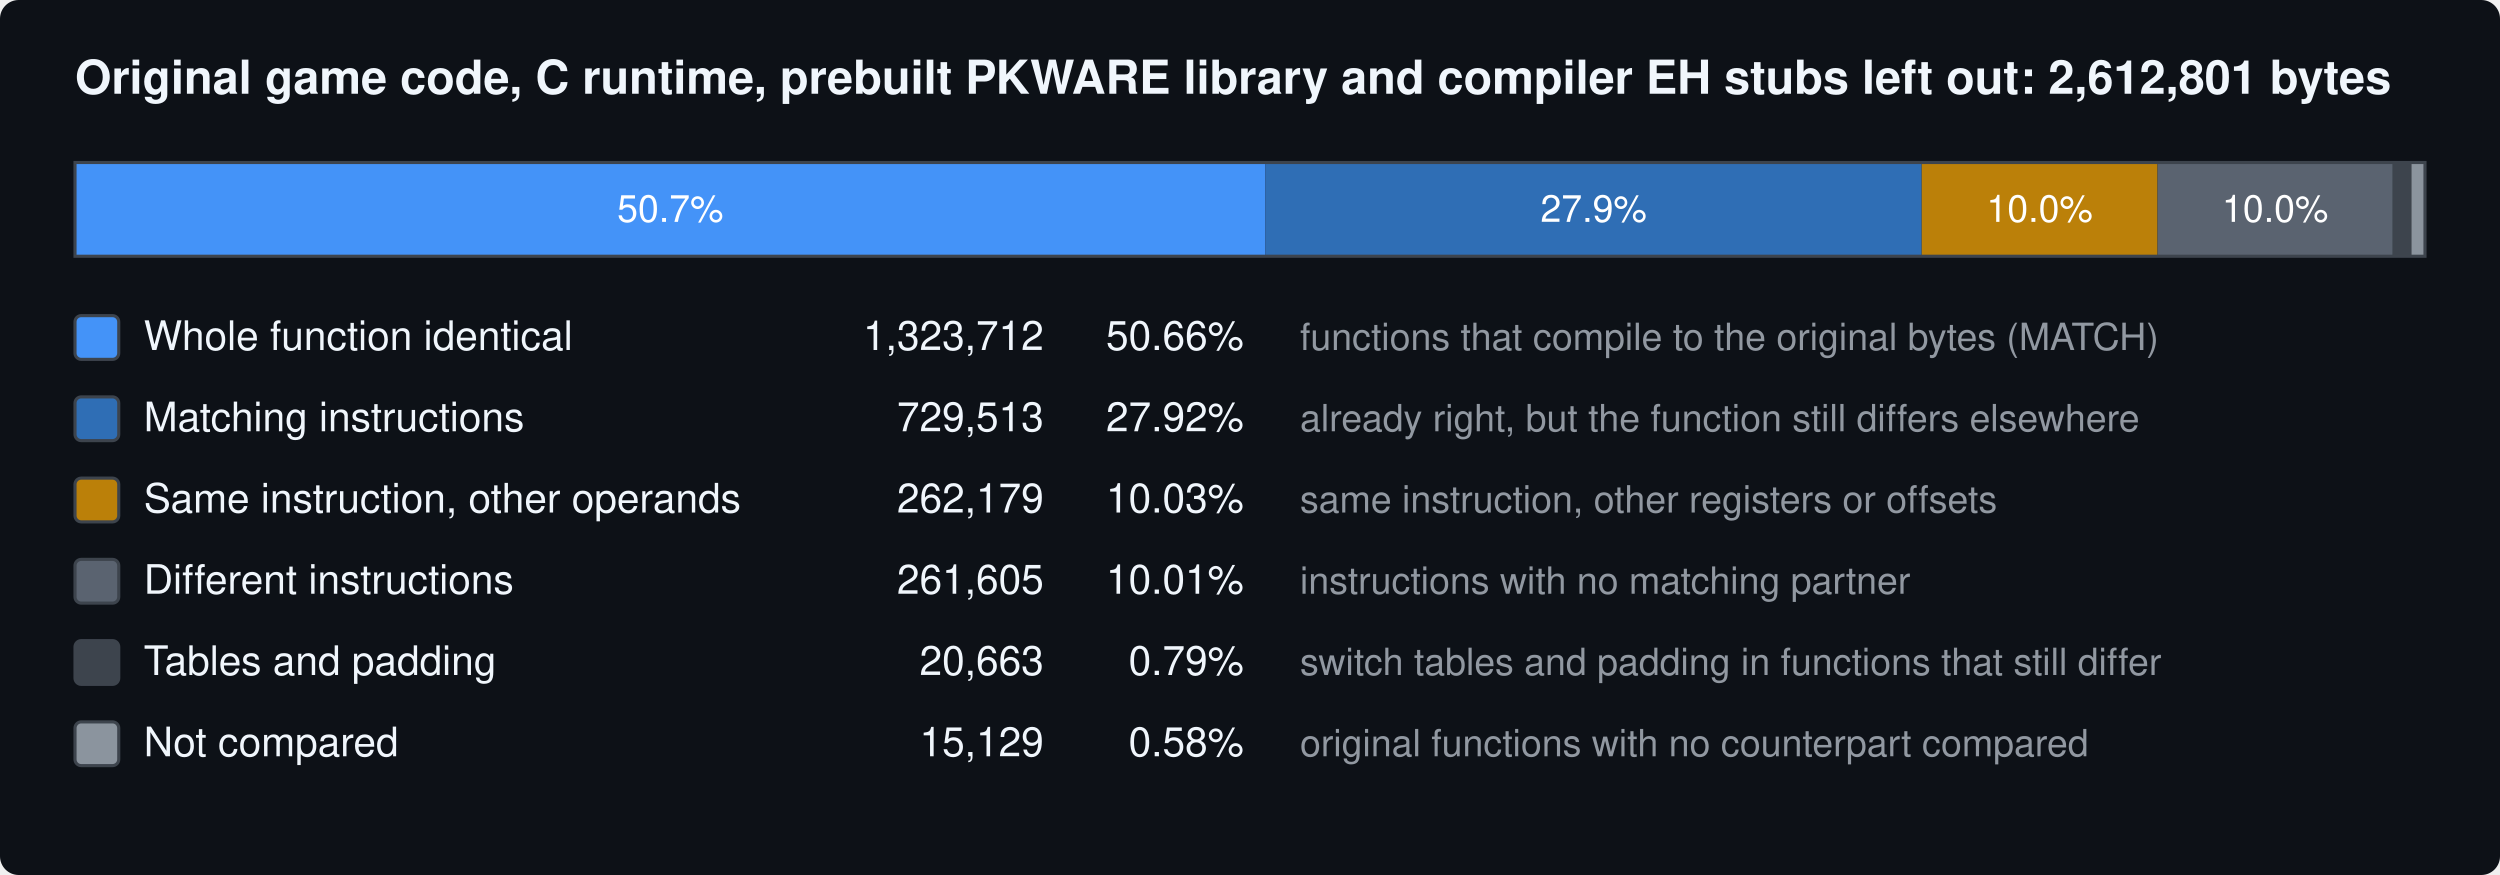
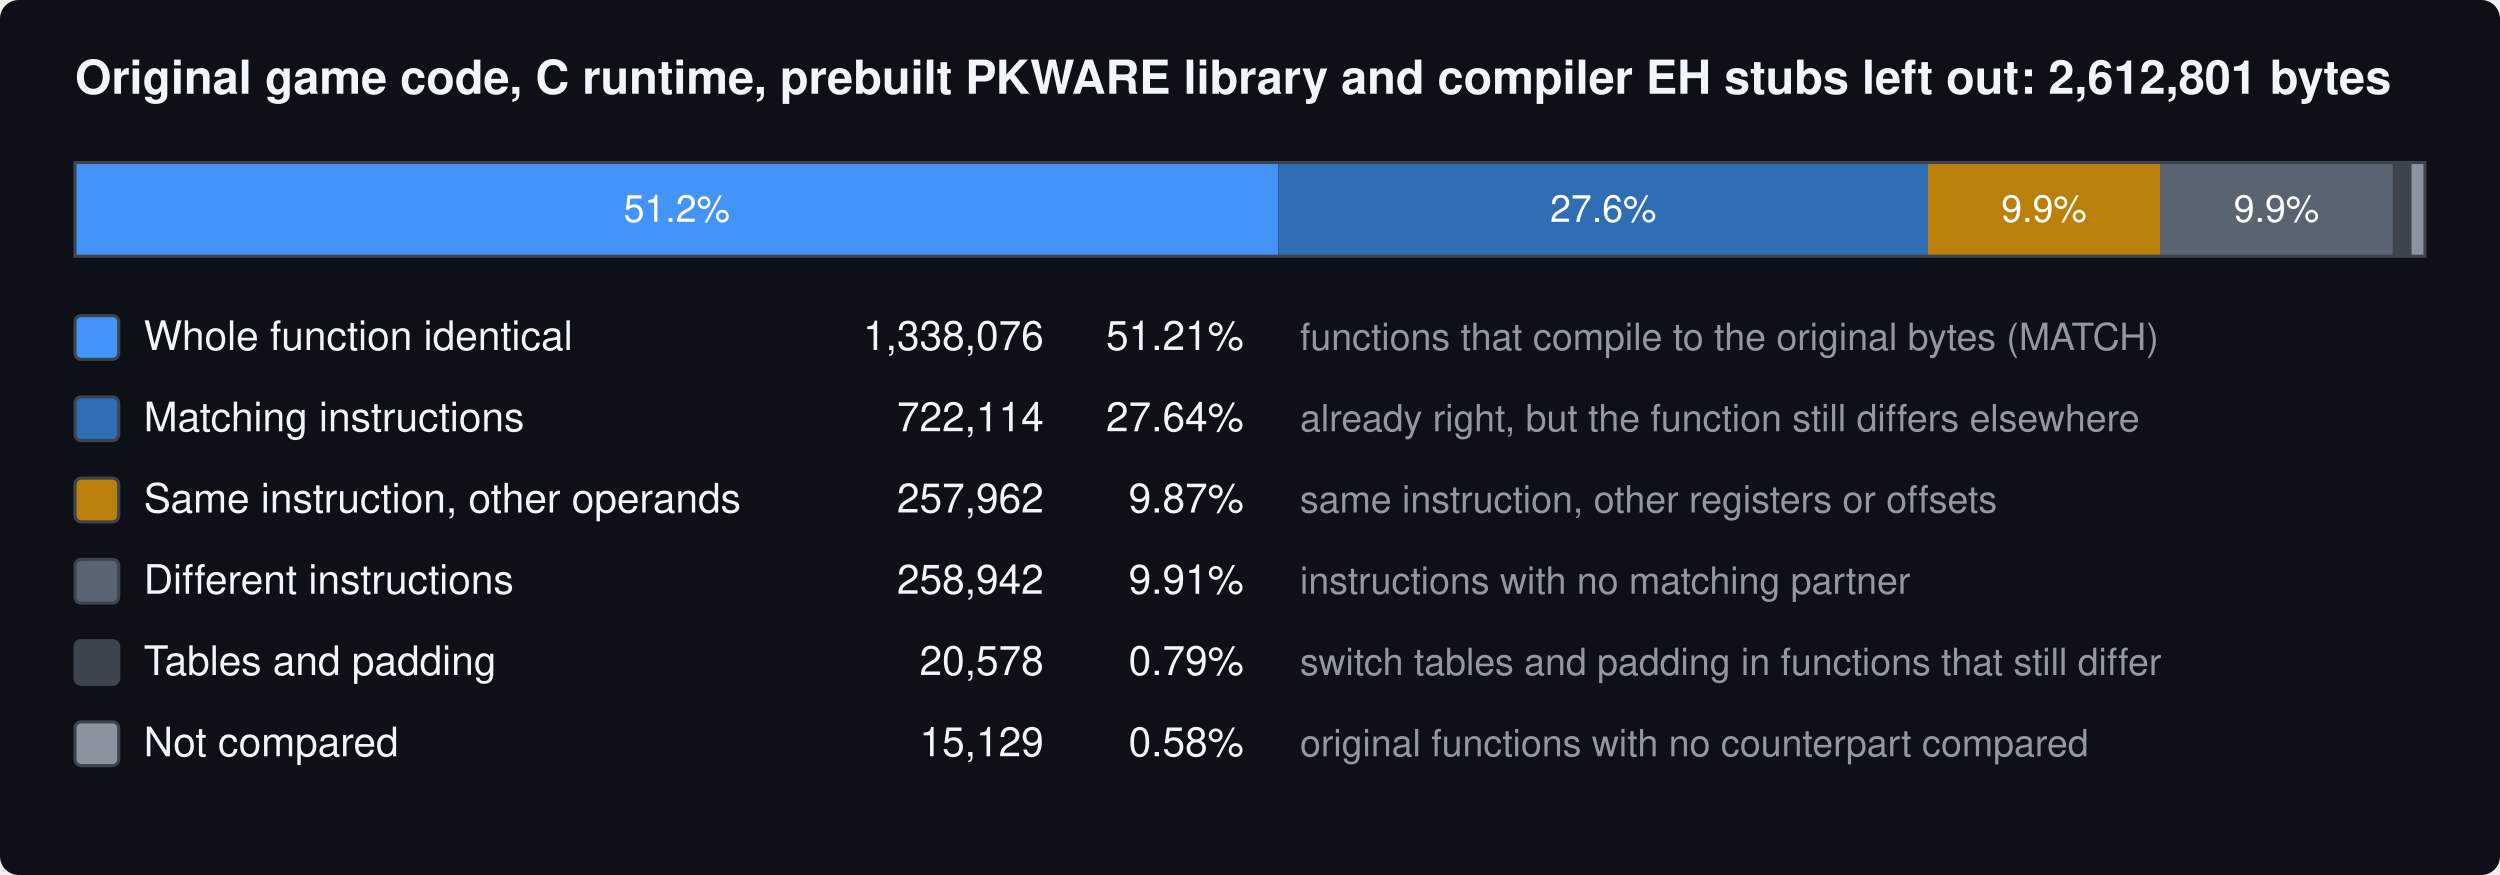
<svg xmlns="http://www.w3.org/2000/svg" width="800" height="280" viewBox="0 0 800 280" font-family="system-ui, -apple-system, Segoe UI, Helvetica, Arial, sans-serif">
  <rect width="800" height="280" rx="6" fill="#0d1117" />
  <text x="24" y="30" font-size="15" font-weight="600" fill="#f0f6fc">Original game code, C runtime, prebuilt PKWARE library and compiler EH stubs left out: 2,612,801 bytes</text>
-   <rect x="24.00" y="52" width="380.98" height="30" fill="#4493f8" />
-   <text x="214.49" y="71" font-size="12" text-anchor="middle" fill="#ffffff">50.7%</text>
-   <rect x="404.98" y="52" width="209.96" height="30" fill="#2f6eb5" />
-   <text x="509.96" y="71" font-size="12" text-anchor="middle" fill="#ffffff">27.9%</text>
-   <rect x="614.95" y="52" width="75.46" height="30" fill="#bb8009" />
-   <text x="652.68" y="71" font-size="12" text-anchor="middle" fill="#ffffff">10.0%</text>
-   <rect x="690.41" y="52" width="75.29" height="30" fill="#5a6370" />
-   <text x="728.05" y="71" font-size="12" text-anchor="middle" fill="#ffffff">10.0%</text>
-   <rect x="765.70" y="52" width="5.95" height="30" fill="#3d444d" />
+   <rect x="24.00" y="52" width="385.12" height="30" fill="#4493f8" />
+   <text x="216.56" y="71" font-size="12" text-anchor="middle" fill="#ffffff">51.2%</text>
+   <rect x="409.12" y="52" width="207.83" height="30" fill="#2f6eb5" />
+   <text x="513.03" y="71" font-size="12" text-anchor="middle" fill="#ffffff">27.6%</text>
+   <rect x="616.95" y="52" width="74.25" height="30" fill="#bb8009" />
+   <text x="654.07" y="71" font-size="12" text-anchor="middle" fill="#ffffff">9.9%</text>
+   <rect x="691.20" y="52" width="74.53" height="30" fill="#5a6370" />
+   <text x="728.46" y="71" font-size="12" text-anchor="middle" fill="#ffffff">9.9%</text>
+   <rect x="765.72" y="52" width="5.92" height="30" fill="#3d444d" />
  <rect x="771.65" y="52" width="4.35" height="30" fill="#8b949e" />
  <rect x="24" y="52" width="752" height="30" fill="none" stroke="#3d444d" />
  <rect x="24" y="101" width="14" height="14" rx="2" fill="#4493f8" stroke="#3d444d" />
  <text x="46" y="112" font-size="13" fill="#f0f6fc">Whole function identical</text>
-   <text x="334" y="112" font-size="13" text-anchor="end" fill="#f0f6fc">1,323,712</text>
-   <text x="398" y="112" font-size="13" text-anchor="end" fill="#f0f6fc">50.66%</text>
+   <text x="334" y="112" font-size="13" text-anchor="end" fill="#f0f6fc">1,338,076</text>
+   <text x="398" y="112" font-size="13" text-anchor="end" fill="#f0f6fc">51.21%</text>
  <text x="416" y="112" font-size="12" fill="#9198a1">functions that compile to the original bytes (MATCH)</text>
  <rect x="24" y="127" width="14" height="14" rx="2" fill="#2f6eb5" stroke="#3d444d" />
  <text x="46" y="138" font-size="13" fill="#f0f6fc">Matching instructions</text>
-   <text x="334" y="138" font-size="13" text-anchor="end" fill="#f0f6fc">729,513</text>
-   <text x="398" y="138" font-size="13" text-anchor="end" fill="#f0f6fc">27.92%</text>
+   <text x="334" y="138" font-size="13" text-anchor="end" fill="#f0f6fc">722,114</text>
+   <text x="398" y="138" font-size="13" text-anchor="end" fill="#f0f6fc">27.64%</text>
  <text x="416" y="138" font-size="12" fill="#9198a1">already right, but the function still differs elsewhere</text>
  <rect x="24" y="153" width="14" height="14" rx="2" fill="#bb8009" stroke="#3d444d" />
  <text x="46" y="164" font-size="13" fill="#f0f6fc">Same instruction, other operands</text>
-   <text x="334" y="164" font-size="13" text-anchor="end" fill="#f0f6fc">262,179</text>
-   <text x="398" y="164" font-size="13" text-anchor="end" fill="#f0f6fc">10.03%</text>
+   <text x="334" y="164" font-size="13" text-anchor="end" fill="#f0f6fc">257,962</text>
+   <text x="398" y="164" font-size="13" text-anchor="end" fill="#f0f6fc">9.87%</text>
  <text x="416" y="164" font-size="12" fill="#9198a1">same instruction, other registers or offsets</text>
  <rect x="24" y="179" width="14" height="14" rx="2" fill="#5a6370" stroke="#3d444d" />
  <text x="46" y="190" font-size="13" fill="#f0f6fc">Different instructions</text>
-   <text x="334" y="190" font-size="13" text-anchor="end" fill="#f0f6fc">261,605</text>
-   <text x="398" y="190" font-size="13" text-anchor="end" fill="#f0f6fc">10.01%</text>
+   <text x="334" y="190" font-size="13" text-anchor="end" fill="#f0f6fc">258,942</text>
+   <text x="398" y="190" font-size="13" text-anchor="end" fill="#f0f6fc">9.91%</text>
  <text x="416" y="190" font-size="12" fill="#9198a1">instructions with no matching partner</text>
  <rect x="24" y="205" width="14" height="14" rx="2" fill="#3d444d" stroke="#3d444d" />
  <text x="46" y="216" font-size="13" fill="#f0f6fc">Tables and padding</text>
-   <text x="334" y="216" font-size="13" text-anchor="end" fill="#f0f6fc">20,663</text>
+   <text x="334" y="216" font-size="13" text-anchor="end" fill="#f0f6fc">20,578</text>
  <text x="398" y="216" font-size="13" text-anchor="end" fill="#f0f6fc">0.79%</text>
  <text x="416" y="216" font-size="12" fill="#9198a1">switch tables and padding in functions that still differ</text>
  <rect x="24" y="231" width="14" height="14" rx="2" fill="#8b949e" stroke="#3d444d" />
  <text x="46" y="242" font-size="13" fill="#f0f6fc">Not compared</text>
  <text x="334" y="242" font-size="13" text-anchor="end" fill="#f0f6fc">15,129</text>
  <text x="398" y="242" font-size="13" text-anchor="end" fill="#f0f6fc">0.58%</text>
  <text x="416" y="242" font-size="12" fill="#9198a1">original functions with no counterpart compared</text>
</svg>
